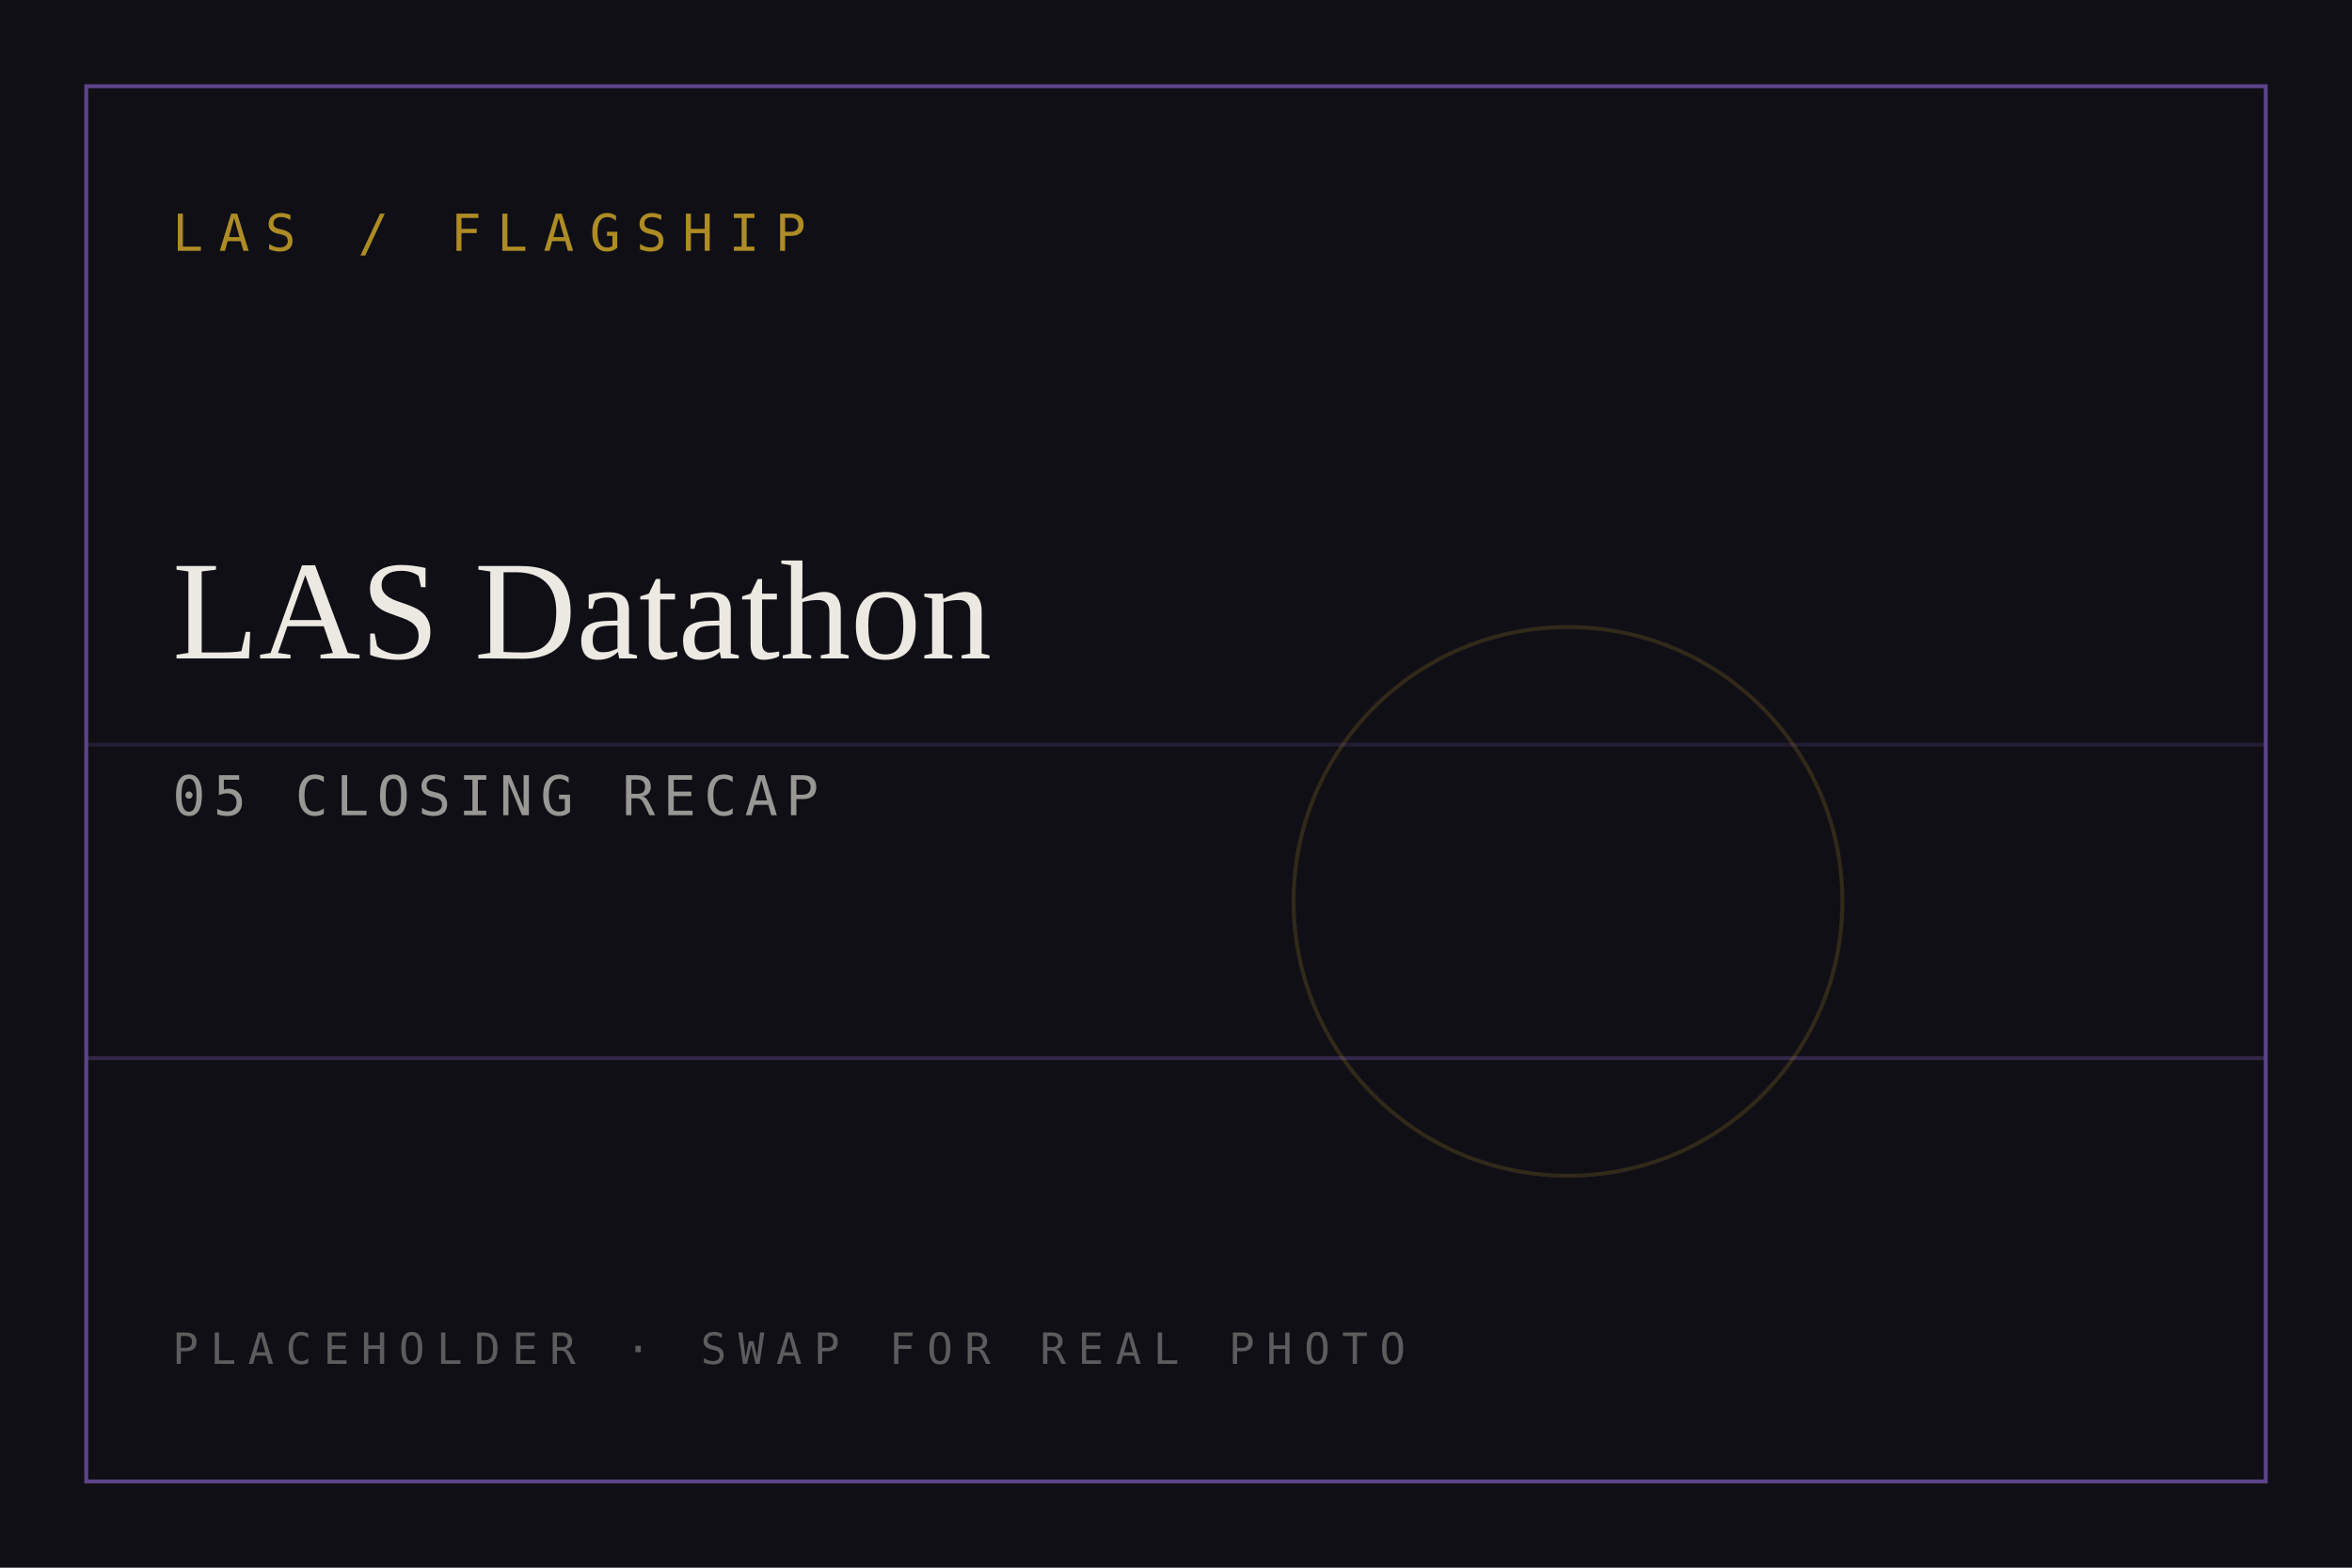
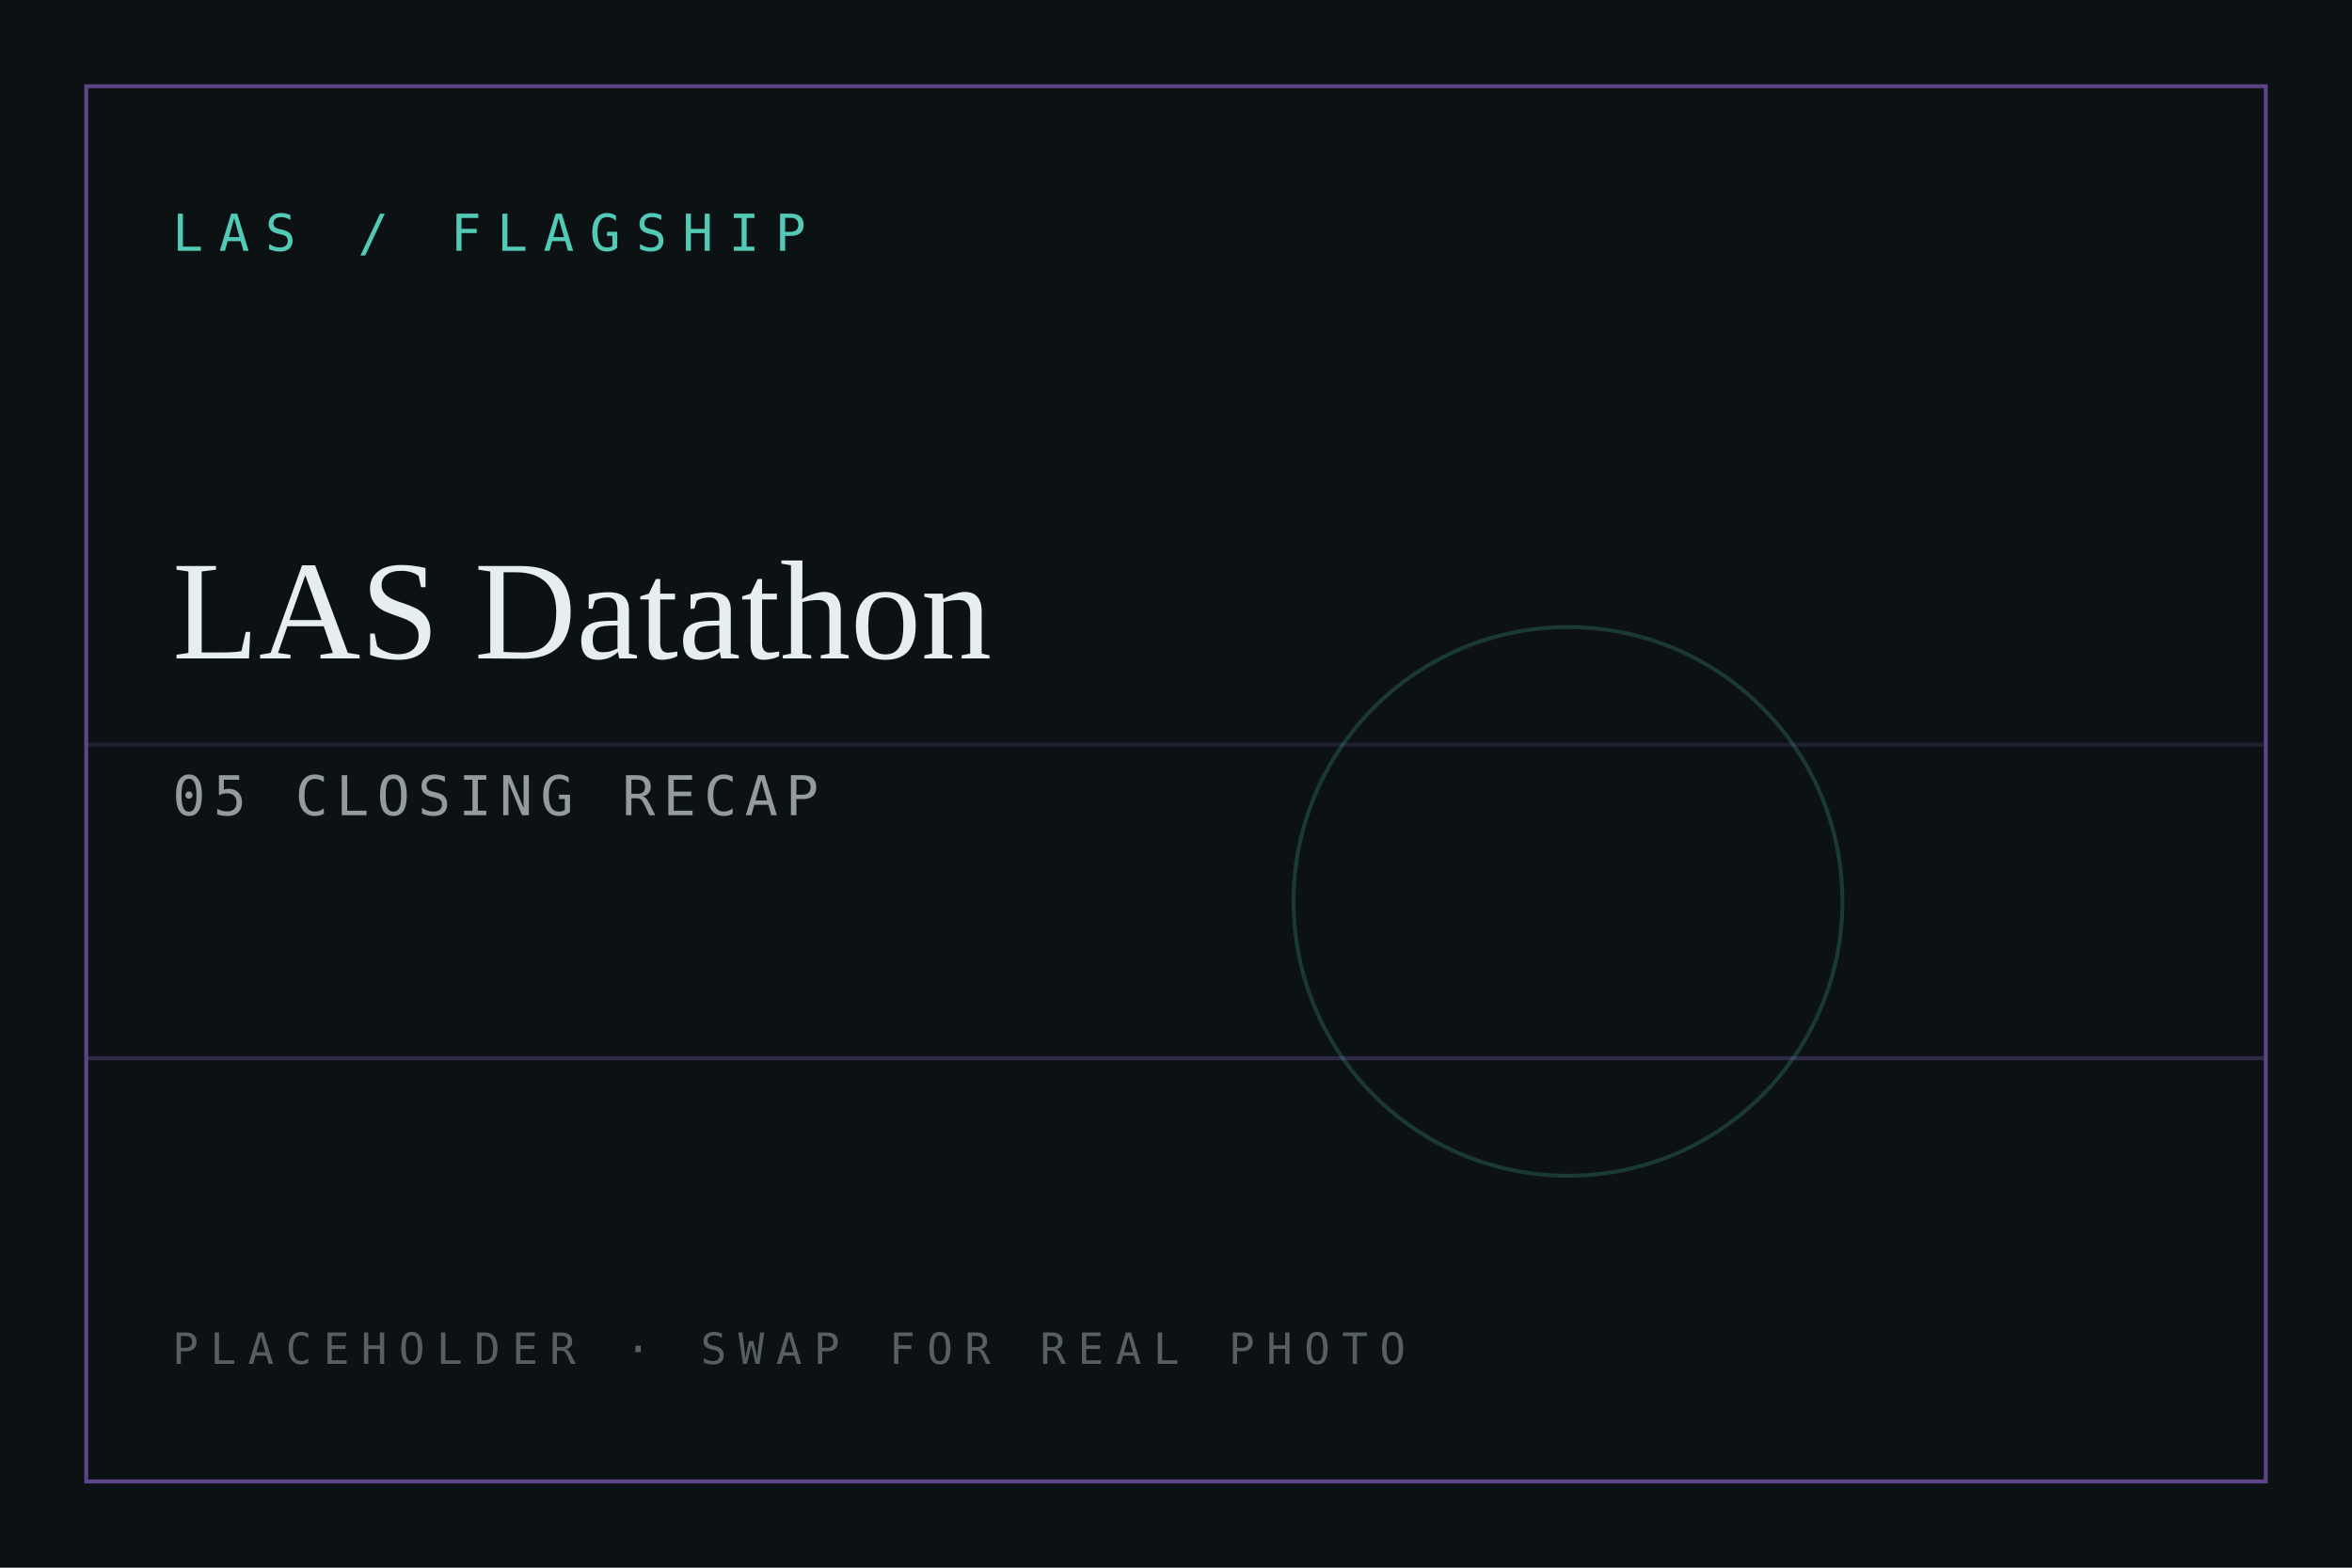
<svg xmlns="http://www.w3.org/2000/svg" width="600" height="400" viewBox="0 0 600 400" role="img" aria-label="LAS Datathon Closing recap">
-   <rect width="600" height="400" fill="#100f16" />
+   <rect width="600" height="400" fill="#0c1214" />
  <rect x="22" y="22" width="556" height="356" fill="none" stroke="#5c4588" stroke-width="1" />
  <path d="M22 270 H578" stroke="#5c4588" stroke-opacity="0.45" />
  <path d="M22 190 H578" stroke="#5c4588" stroke-opacity="0.25" />
-   <circle cx="400" cy="230" r="70" fill="none" stroke="#c9a227" stroke-opacity="0.18" />
-   <text x="44" y="64" fill="#c9a227" fill-opacity="0.85" font-family="ui-monospace, SFMono-Regular, Menlo, monospace" font-size="13" letter-spacing="4">LAS / FLAGSHIP</text>
-   <text x="44" y="168" fill="#ece9e2" font-family="Georgia, 'Times New Roman', serif" font-size="36">LAS Datathon</text>
-   <text x="44" y="208" fill="#ece9e2" fill-opacity="0.62" font-family="ui-monospace, SFMono-Regular, Menlo, monospace" font-size="14" letter-spacing="2">05  CLOSING RECAP</text>
-   <text x="44" y="348" fill="#ece9e2" fill-opacity="0.35" font-family="ui-monospace, SFMono-Regular, Menlo, monospace" font-size="11" letter-spacing="3">PLACEHOLDER  ·  SWAP FOR REAL PHOTO</text>
+   <circle cx="400" cy="230" r="70" fill="none" stroke="#5EEAD4" stroke-opacity="0.18" />
+   <text x="44" y="64" fill="#5EEAD4" fill-opacity="0.85" font-family="ui-monospace, SFMono-Regular, Menlo, monospace" font-size="13" letter-spacing="4">LAS / FLAGSHIP</text>
+   <text x="44" y="168" fill="#e6eef0" font-family="Georgia, 'Times New Roman', serif" font-size="36">LAS Datathon</text>
+   <text x="44" y="208" fill="#e6eef0" fill-opacity="0.62" font-family="ui-monospace, SFMono-Regular, Menlo, monospace" font-size="14" letter-spacing="2">05  CLOSING RECAP</text>
+   <text x="44" y="348" fill="#e6eef0" fill-opacity="0.35" font-family="ui-monospace, SFMono-Regular, Menlo, monospace" font-size="11" letter-spacing="3">PLACEHOLDER  ·  SWAP FOR REAL PHOTO</text>
</svg>
